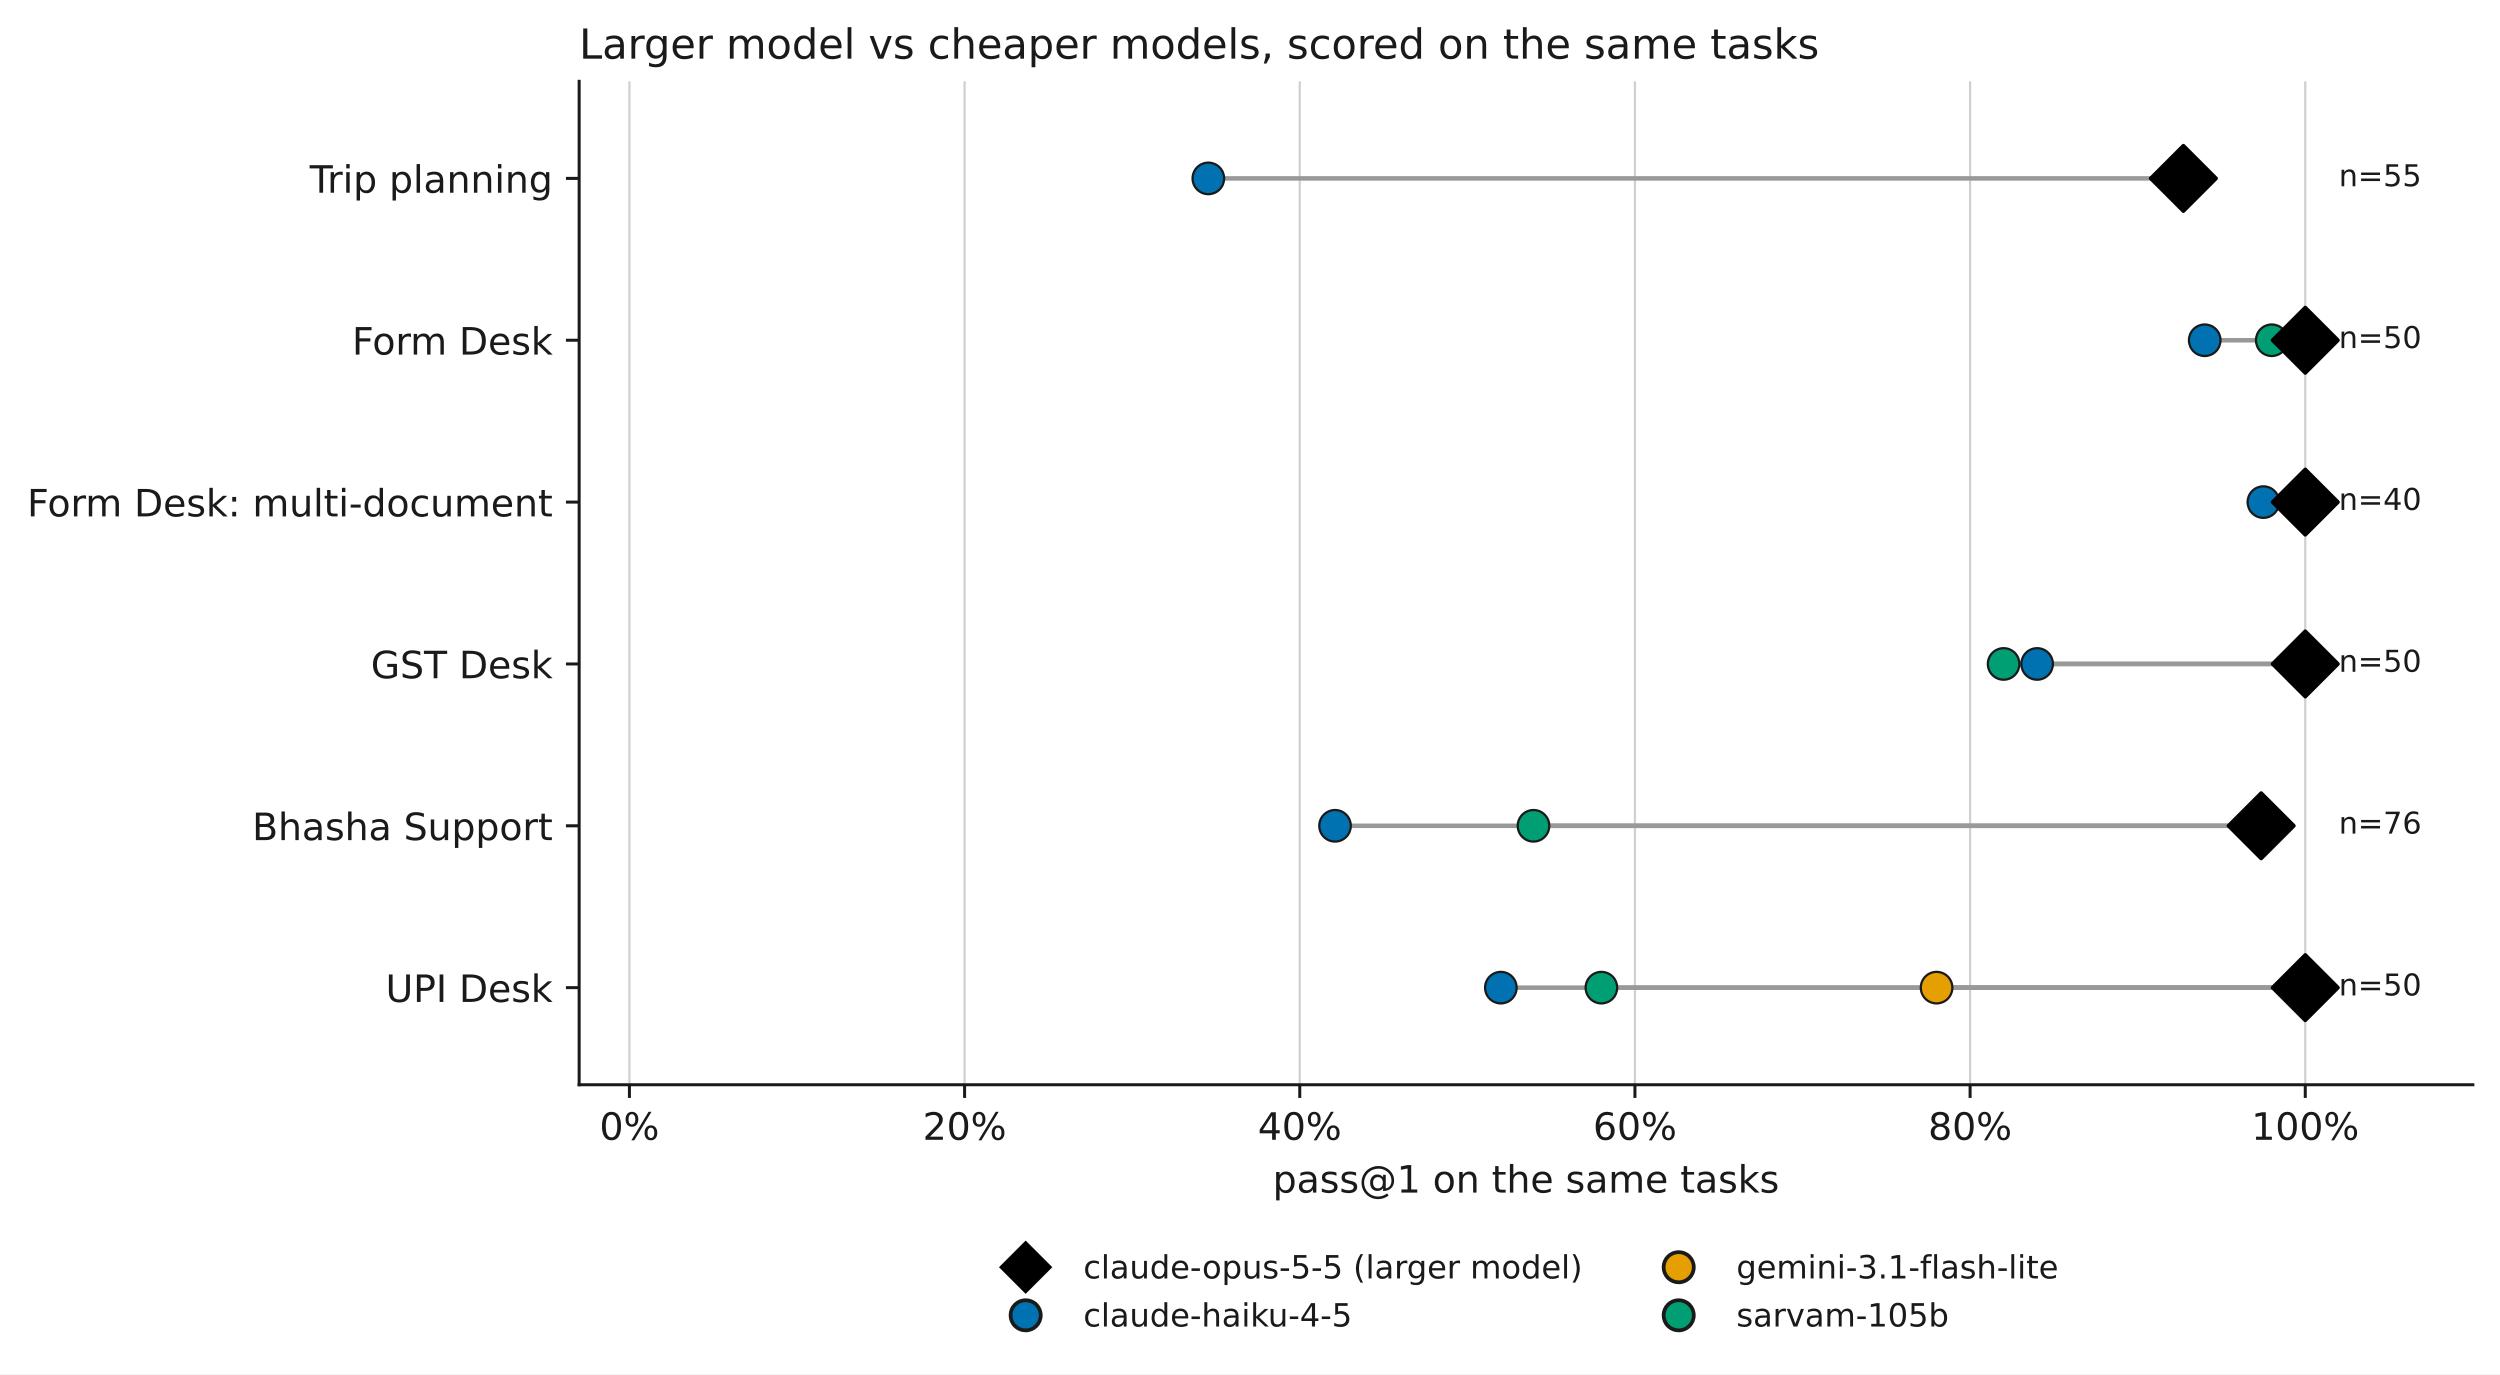
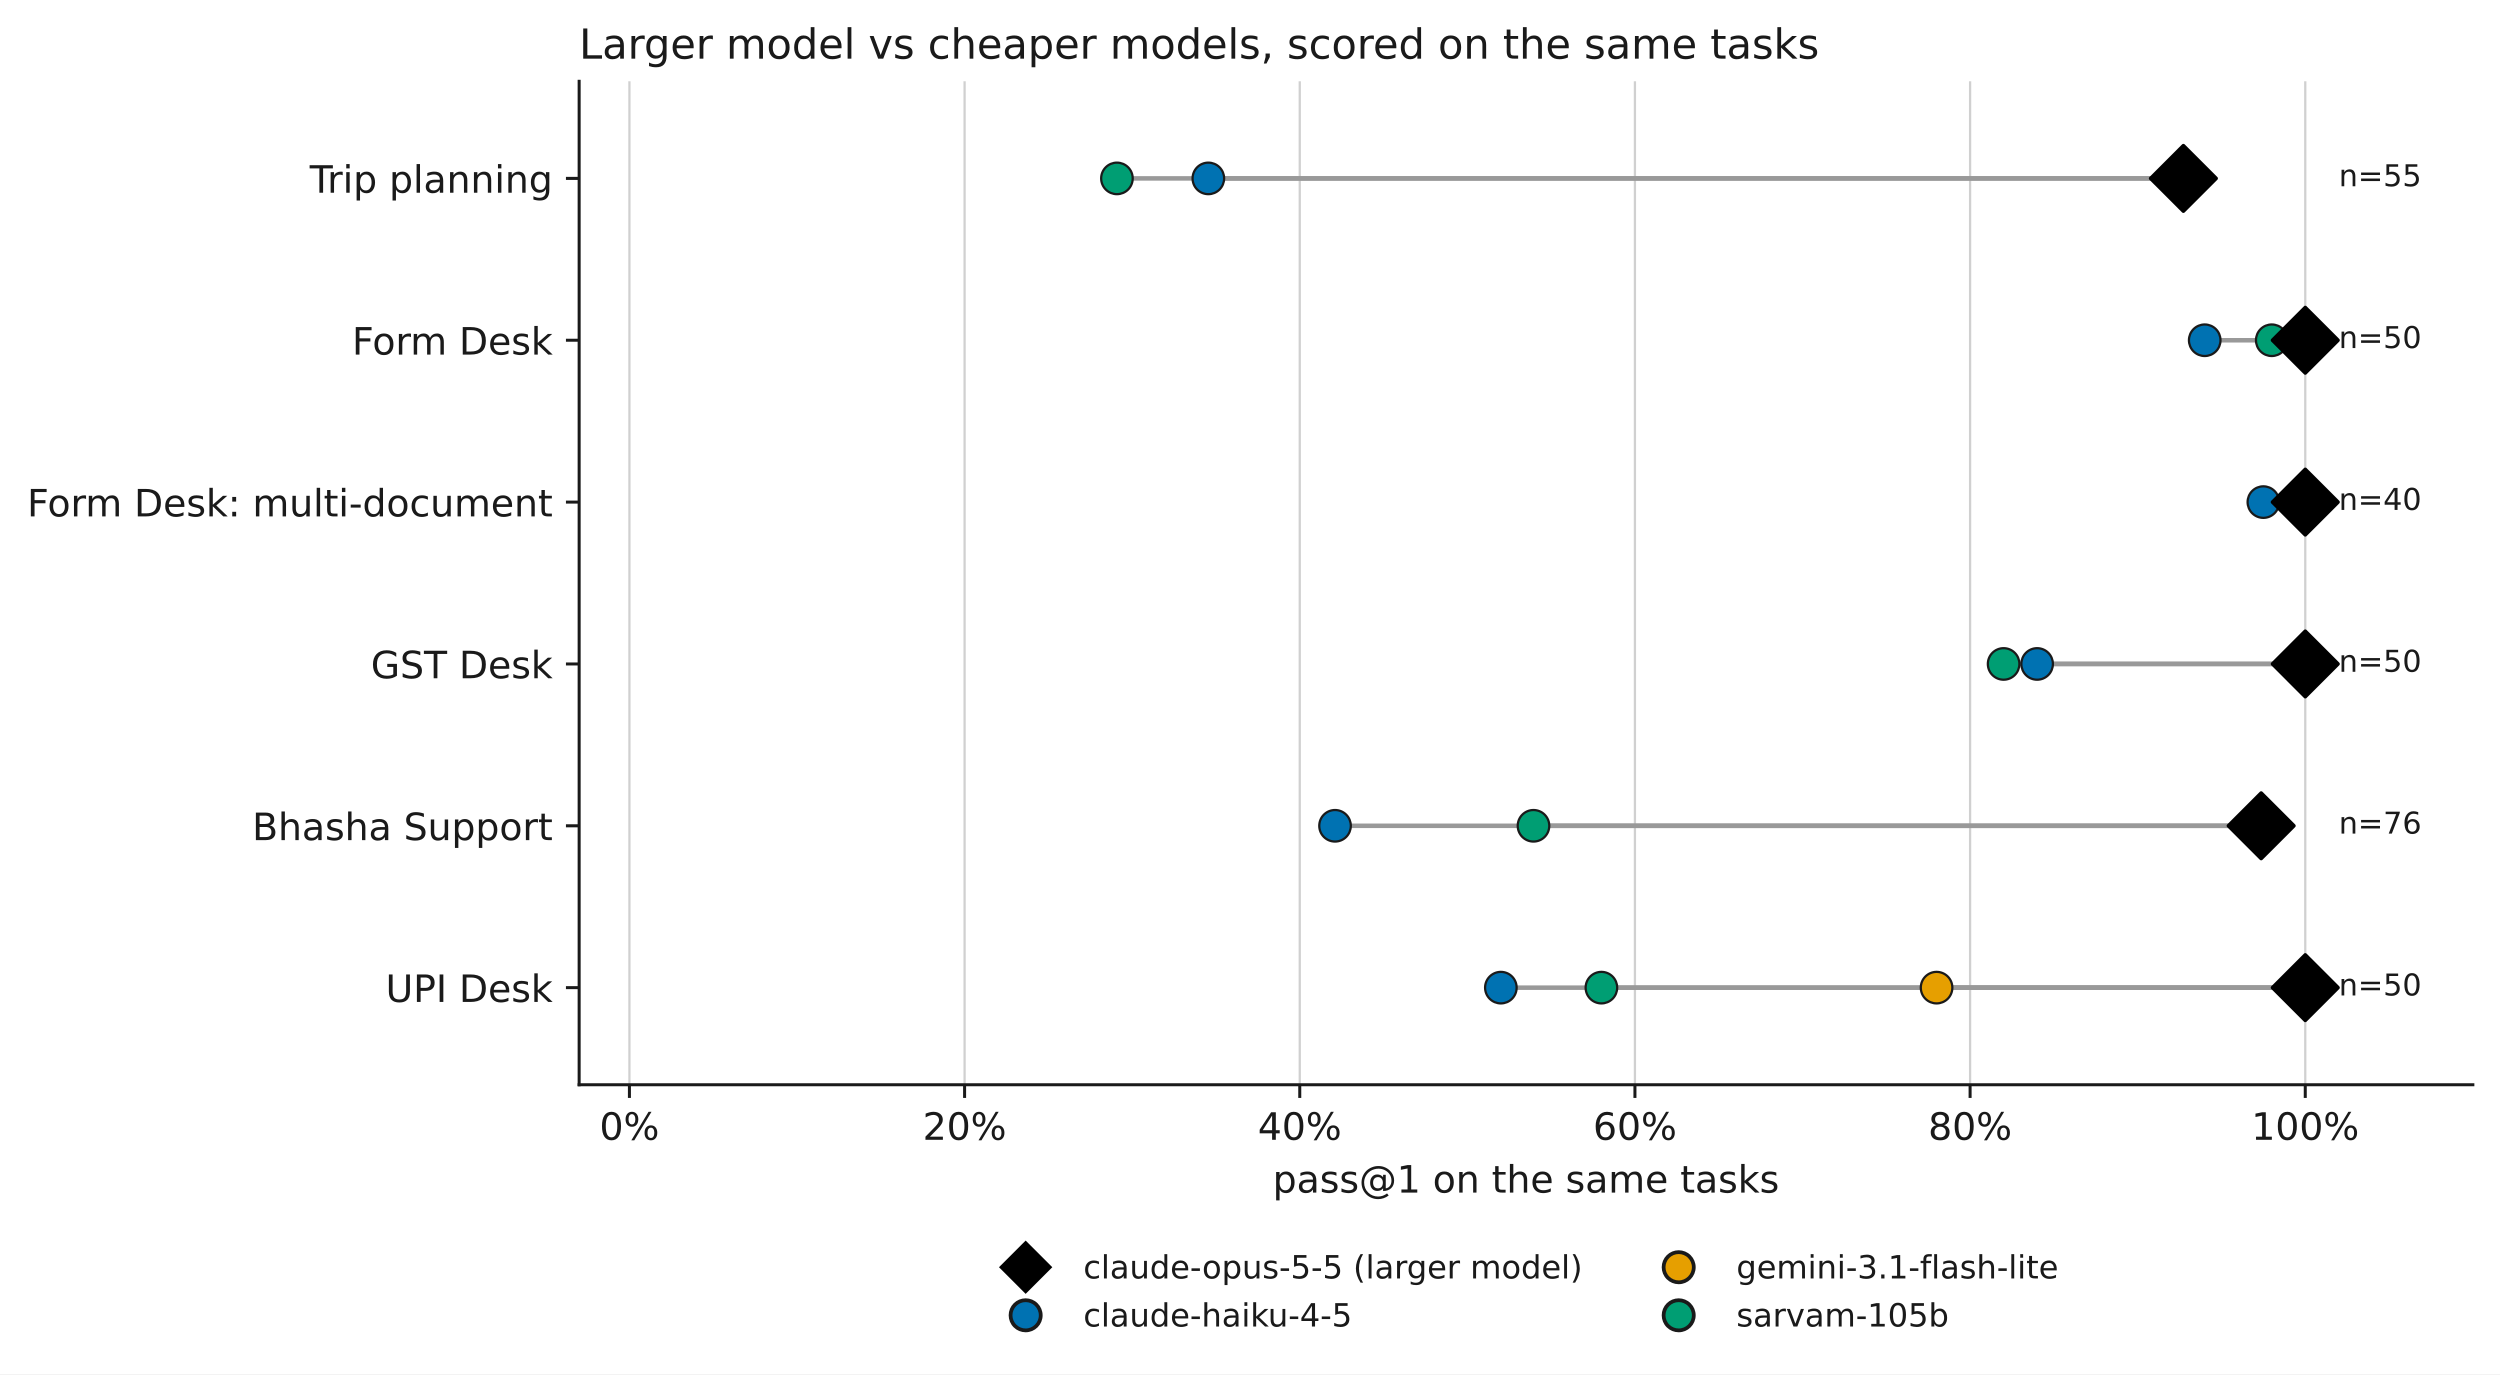
<svg xmlns="http://www.w3.org/2000/svg" xmlns:xlink="http://www.w3.org/1999/xlink" width="662.986pt" height="364.427pt" viewBox="0 0 662.986 364.427" version="1.1">
  <defs>
    <style type="text/css">*{stroke-linejoin: round; stroke-linecap: butt}</style>
  </defs>
  <g id="figure_1">
    <g id="patch_1">
      <path d="M 0 364.427  L 662.986 364.427  L 662.986 0  L 0 0  z " style="fill: #ffffff" />
    </g>
    <g id="axes_1">
      <g id="patch_2">
        <path d="M 153.586 287.67  L 655.786 287.67  L 655.786 21.558  L 153.586 21.558  z " style="fill: #ffffff" />
      </g>
      <g id="matplotlib.axis_1">
        <g id="xtick_1">
          <g id="line2d_1">
-             <path d="M 166.919 287.67  L 166.919 21.558  " clip-path="url(#p949e0800aa)" style="fill: none; stroke: #d0d0d0; stroke-width: 0.6; stroke-linecap: square" />
+             <path d="M 166.919 287.67  L 166.919 21.558  " clip-path="url(#p7f4a1ed614)" style="fill: none; stroke: #d0d0d0; stroke-width: 0.6; stroke-linecap: square" />
          </g>
          <g id="line2d_2">
            <defs>
-               <path id="mb450a4a5bc" d="M 0 0  L 0 3.5  " style="stroke: #1a1a1a; stroke-width: 0.8" />
+               <path id="mcdd368eacd" d="M 0 0  L 0 3.5  " style="stroke: #1a1a1a; stroke-width: 0.8" />
            </defs>
            <g>
-               <use xlink:href="#mb450a4a5bc" x="166.919" y="287.67" style="fill: #1a1a1a; stroke: #1a1a1a; stroke-width: 0.8" />
+               <use xlink:href="#mcdd368eacd" x="166.919" y="287.67" style="fill: #1a1a1a; stroke: #1a1a1a; stroke-width: 0.8" />
            </g>
          </g>
          <g id="text_1">
            <text style="font-size: 10px; font-family: 'DejaVu Sans'; text-anchor: middle; fill: #1a1a1a" x="166.919" y="302.268" transform="rotate(-0 166.9187 302.2679)">0%</text>
          </g>
        </g>
        <g id="xtick_2">
          <g id="line2d_3">
-             <path d="M 255.804 287.67  L 255.804 21.558  " clip-path="url(#p949e0800aa)" style="fill: none; stroke: #d0d0d0; stroke-width: 0.6; stroke-linecap: square" />
+             <path d="M 255.804 287.67  L 255.804 21.558  " clip-path="url(#p7f4a1ed614)" style="fill: none; stroke: #d0d0d0; stroke-width: 0.6; stroke-linecap: square" />
          </g>
          <g id="line2d_4">
            <g>
-               <use xlink:href="#mb450a4a5bc" x="255.804" y="287.67" style="fill: #1a1a1a; stroke: #1a1a1a; stroke-width: 0.8" />
+               <use xlink:href="#mcdd368eacd" x="255.804" y="287.67" style="fill: #1a1a1a; stroke: #1a1a1a; stroke-width: 0.8" />
            </g>
          </g>
          <g id="text_2">
            <text style="font-size: 10px; font-family: 'DejaVu Sans'; text-anchor: middle; fill: #1a1a1a" x="255.804" y="302.268" transform="rotate(-0 255.8036 302.2679)">20%</text>
          </g>
        </g>
        <g id="xtick_3">
          <g id="line2d_5">
-             <path d="M 344.689 287.67  L 344.689 21.558  " clip-path="url(#p949e0800aa)" style="fill: none; stroke: #d0d0d0; stroke-width: 0.6; stroke-linecap: square" />
+             <path d="M 344.689 287.67  L 344.689 21.558  " clip-path="url(#p7f4a1ed614)" style="fill: none; stroke: #d0d0d0; stroke-width: 0.6; stroke-linecap: square" />
          </g>
          <g id="line2d_6">
            <g>
-               <use xlink:href="#mb450a4a5bc" x="344.689" y="287.67" style="fill: #1a1a1a; stroke: #1a1a1a; stroke-width: 0.8" />
+               <use xlink:href="#mcdd368eacd" x="344.689" y="287.67" style="fill: #1a1a1a; stroke: #1a1a1a; stroke-width: 0.8" />
            </g>
          </g>
          <g id="text_3">
            <text style="font-size: 10px; font-family: 'DejaVu Sans'; text-anchor: middle; fill: #1a1a1a" x="344.689" y="302.268" transform="rotate(-0 344.6886 302.2679)">40%</text>
          </g>
        </g>
        <g id="xtick_4">
          <g id="line2d_7">
-             <path d="M 433.574 287.67  L 433.574 21.558  " clip-path="url(#p949e0800aa)" style="fill: none; stroke: #d0d0d0; stroke-width: 0.6; stroke-linecap: square" />
+             <path d="M 433.574 287.67  L 433.574 21.558  " clip-path="url(#p7f4a1ed614)" style="fill: none; stroke: #d0d0d0; stroke-width: 0.6; stroke-linecap: square" />
          </g>
          <g id="line2d_8">
            <g>
-               <use xlink:href="#mb450a4a5bc" x="433.574" y="287.67" style="fill: #1a1a1a; stroke: #1a1a1a; stroke-width: 0.8" />
+               <use xlink:href="#mcdd368eacd" x="433.574" y="287.67" style="fill: #1a1a1a; stroke: #1a1a1a; stroke-width: 0.8" />
            </g>
          </g>
          <g id="text_4">
            <text style="font-size: 10px; font-family: 'DejaVu Sans'; text-anchor: middle; fill: #1a1a1a" x="433.574" y="302.268" transform="rotate(-0 433.5735 302.2679)">60%</text>
          </g>
        </g>
        <g id="xtick_5">
          <g id="line2d_9">
-             <path d="M 522.459 287.67  L 522.459 21.558  " clip-path="url(#p949e0800aa)" style="fill: none; stroke: #d0d0d0; stroke-width: 0.6; stroke-linecap: square" />
+             <path d="M 522.459 287.67  L 522.459 21.558  " clip-path="url(#p7f4a1ed614)" style="fill: none; stroke: #d0d0d0; stroke-width: 0.6; stroke-linecap: square" />
          </g>
          <g id="line2d_10">
            <g>
-               <use xlink:href="#mb450a4a5bc" x="522.459" y="287.67" style="fill: #1a1a1a; stroke: #1a1a1a; stroke-width: 0.8" />
+               <use xlink:href="#mcdd368eacd" x="522.459" y="287.67" style="fill: #1a1a1a; stroke: #1a1a1a; stroke-width: 0.8" />
            </g>
          </g>
          <g id="text_5">
            <text style="font-size: 10px; font-family: 'DejaVu Sans'; text-anchor: middle; fill: #1a1a1a" x="522.459" y="302.268" transform="rotate(-0 522.4585 302.2679)">80%</text>
          </g>
        </g>
        <g id="xtick_6">
          <g id="line2d_11">
-             <path d="M 611.343 287.67  L 611.343 21.558  " clip-path="url(#p949e0800aa)" style="fill: none; stroke: #d0d0d0; stroke-width: 0.6; stroke-linecap: square" />
+             <path d="M 611.343 287.67  L 611.343 21.558  " clip-path="url(#p7f4a1ed614)" style="fill: none; stroke: #d0d0d0; stroke-width: 0.6; stroke-linecap: square" />
          </g>
          <g id="line2d_12">
            <g>
-               <use xlink:href="#mb450a4a5bc" x="611.343" y="287.67" style="fill: #1a1a1a; stroke: #1a1a1a; stroke-width: 0.8" />
+               <use xlink:href="#mcdd368eacd" x="611.343" y="287.67" style="fill: #1a1a1a; stroke: #1a1a1a; stroke-width: 0.8" />
            </g>
          </g>
          <g id="text_6">
            <text style="font-size: 10px; font-family: 'DejaVu Sans'; text-anchor: middle; fill: #1a1a1a" x="611.343" y="302.268" transform="rotate(-0 611.3435 302.2679)">100%</text>
          </g>
        </g>
        <g id="text_7">
          <text style="font-size: 10px; font-family: 'DejaVu Sans'; text-anchor: middle; fill: #1a1a1a" x="404.686" y="316.269" transform="rotate(-0 404.6859 316.2687)">pass@1 on the same tasks</text>
        </g>
      </g>
      <g id="matplotlib.axis_2">
        <g id="ytick_1">
          <g id="line2d_13">
            <defs>
-               <path id="maa5de4fe12" d="M 0 0  L -3.5 0  " style="stroke: #1a1a1a; stroke-width: 0.8" />
+               <path id="m07514ae8ad" d="M 0 0  L -3.5 0  " style="stroke: #1a1a1a; stroke-width: 0.8" />
            </defs>
            <g>
-               <use xlink:href="#maa5de4fe12" x="153.586" y="47.311" style="fill: #1a1a1a; stroke: #1a1a1a; stroke-width: 0.8" />
+               <use xlink:href="#m07514ae8ad" x="153.586" y="47.311" style="fill: #1a1a1a; stroke: #1a1a1a; stroke-width: 0.8" />
            </g>
          </g>
          <g id="text_8">
            <text style="font-size: 10px; font-family: 'DejaVu Sans'; text-anchor: end; fill: #1a1a1a" x="146.586" y="51.11" transform="rotate(-0 146.5859 51.11027)">Trip planning</text>
          </g>
        </g>
        <g id="ytick_2">
          <g id="line2d_14">
            <g>
-               <use xlink:href="#maa5de4fe12" x="153.586" y="90.232" style="fill: #1a1a1a; stroke: #1a1a1a; stroke-width: 0.8" />
+               <use xlink:href="#m07514ae8ad" x="153.586" y="90.232" style="fill: #1a1a1a; stroke: #1a1a1a; stroke-width: 0.8" />
            </g>
          </g>
          <g id="text_9">
            <text style="font-size: 10px; font-family: 'DejaVu Sans'; text-anchor: end; fill: #1a1a1a" x="146.586" y="94.032" transform="rotate(-0 146.5859 94.03157)">Form Desk</text>
          </g>
        </g>
        <g id="ytick_3">
          <g id="line2d_15">
            <g>
-               <use xlink:href="#maa5de4fe12" x="153.586" y="133.154" style="fill: #1a1a1a; stroke: #1a1a1a; stroke-width: 0.8" />
+               <use xlink:href="#m07514ae8ad" x="153.586" y="133.154" style="fill: #1a1a1a; stroke: #1a1a1a; stroke-width: 0.8" />
            </g>
          </g>
          <g id="text_10">
            <text style="font-size: 10px; font-family: 'DejaVu Sans'; text-anchor: end; fill: #1a1a1a" x="146.586" y="136.953" transform="rotate(-0 146.5859 136.9529)">Form Desk: multi-document</text>
          </g>
        </g>
        <g id="ytick_4">
          <g id="line2d_16">
            <g>
-               <use xlink:href="#maa5de4fe12" x="153.586" y="176.075" style="fill: #1a1a1a; stroke: #1a1a1a; stroke-width: 0.8" />
+               <use xlink:href="#m07514ae8ad" x="153.586" y="176.075" style="fill: #1a1a1a; stroke: #1a1a1a; stroke-width: 0.8" />
            </g>
          </g>
          <g id="text_11">
            <text style="font-size: 10px; font-family: 'DejaVu Sans'; text-anchor: end; fill: #1a1a1a" x="146.586" y="179.874" transform="rotate(-0 146.5859 179.8741)">GST Desk</text>
          </g>
        </g>
        <g id="ytick_5">
          <g id="line2d_17">
            <g>
-               <use xlink:href="#maa5de4fe12" x="153.586" y="218.996" style="fill: #1a1a1a; stroke: #1a1a1a; stroke-width: 0.8" />
+               <use xlink:href="#m07514ae8ad" x="153.586" y="218.996" style="fill: #1a1a1a; stroke: #1a1a1a; stroke-width: 0.8" />
            </g>
          </g>
          <g id="text_12">
            <text style="font-size: 10px; font-family: 'DejaVu Sans'; text-anchor: end; fill: #1a1a1a" x="146.586" y="222.795" transform="rotate(-0 146.5859 222.7954)">Bhasha Support</text>
          </g>
        </g>
        <g id="ytick_6">
          <g id="line2d_18">
            <g>
-               <use xlink:href="#maa5de4fe12" x="153.586" y="261.918" style="fill: #1a1a1a; stroke: #1a1a1a; stroke-width: 0.8" />
+               <use xlink:href="#m07514ae8ad" x="153.586" y="261.918" style="fill: #1a1a1a; stroke: #1a1a1a; stroke-width: 0.8" />
            </g>
          </g>
          <g id="text_13">
            <text style="font-size: 10px; font-family: 'DejaVu Sans'; text-anchor: end; fill: #1a1a1a" x="146.586" y="265.717" transform="rotate(-0 146.5859 265.7167)">UPI Desk</text>
          </g>
        </g>
      </g>
      <g id="line2d_19">
-         <path d="M 320.447 47.311  L 579.022 47.311  " clip-path="url(#p949e0800aa)" style="fill: none; stroke: #999999; stroke-width: 1.2; stroke-linecap: square" />
+         <path d="M 320.447 47.311  L 579.022 47.311  " clip-path="url(#p7f4a1ed614)" style="fill: none; stroke: #999999; stroke-width: 1.2; stroke-linecap: square" />
      </g>
      <g id="line2d_20">
-         <path d="M 584.678 90.232  L 611.343 90.232  " clip-path="url(#p949e0800aa)" style="fill: none; stroke: #999999; stroke-width: 1.2; stroke-linecap: square" />
+         <path d="M 296.206 47.311  L 579.022 47.311  " clip-path="url(#p7f4a1ed614)" style="fill: none; stroke: #999999; stroke-width: 1.2; stroke-linecap: square" />
      </g>
      <g id="line2d_21">
-         <path d="M 602.455 90.232  L 611.343 90.232  " clip-path="url(#p949e0800aa)" style="fill: none; stroke: #999999; stroke-width: 1.2; stroke-linecap: square" />
+         <path d="M 584.678 90.232  L 611.343 90.232  " clip-path="url(#p7f4a1ed614)" style="fill: none; stroke: #999999; stroke-width: 1.2; stroke-linecap: square" />
      </g>
      <g id="line2d_22">
-         <path d="M 600.233 133.154  L 611.343 133.154  " clip-path="url(#p949e0800aa)" style="fill: none; stroke: #999999; stroke-width: 1.2; stroke-linecap: square" />
+         <path d="M 602.455 90.232  L 611.343 90.232  " clip-path="url(#p7f4a1ed614)" style="fill: none; stroke: #999999; stroke-width: 1.2; stroke-linecap: square" />
      </g>
      <g id="line2d_23">
-         <path d="M 611.343 133.154  L 611.343 133.154  " clip-path="url(#p949e0800aa)" style="fill: none; stroke: #999999; stroke-width: 1.2; stroke-linecap: square" />
+         <path d="M 600.233 133.154  L 611.343 133.154  " clip-path="url(#p7f4a1ed614)" style="fill: none; stroke: #999999; stroke-width: 1.2; stroke-linecap: square" />
      </g>
      <g id="line2d_24">
-         <path d="M 540.235 176.075  L 611.343 176.075  " clip-path="url(#p949e0800aa)" style="fill: none; stroke: #999999; stroke-width: 1.2; stroke-linecap: square" />
+         <path d="M 611.343 133.154  L 611.343 133.154  " clip-path="url(#p7f4a1ed614)" style="fill: none; stroke: #999999; stroke-width: 1.2; stroke-linecap: square" />
      </g>
      <g id="line2d_25">
-         <path d="M 531.347 176.075  L 611.343 176.075  " clip-path="url(#p949e0800aa)" style="fill: none; stroke: #999999; stroke-width: 1.2; stroke-linecap: square" />
+         <path d="M 540.235 176.075  L 611.343 176.075  " clip-path="url(#p7f4a1ed614)" style="fill: none; stroke: #999999; stroke-width: 1.2; stroke-linecap: square" />
      </g>
      <g id="line2d_26">
-         <path d="M 354.045 218.996  L 599.648 218.996  " clip-path="url(#p949e0800aa)" style="fill: none; stroke: #999999; stroke-width: 1.2; stroke-linecap: square" />
+         <path d="M 531.347 176.075  L 611.343 176.075  " clip-path="url(#p7f4a1ed614)" style="fill: none; stroke: #999999; stroke-width: 1.2; stroke-linecap: square" />
      </g>
      <g id="line2d_27">
-         <path d="M 406.674 218.996  L 599.648 218.996  " clip-path="url(#p949e0800aa)" style="fill: none; stroke: #999999; stroke-width: 1.2; stroke-linecap: square" />
+         <path d="M 354.045 218.996  L 599.648 218.996  " clip-path="url(#p7f4a1ed614)" style="fill: none; stroke: #999999; stroke-width: 1.2; stroke-linecap: square" />
      </g>
      <g id="line2d_28">
-         <path d="M 398.02 261.918  L 611.343 261.918  " clip-path="url(#p949e0800aa)" style="fill: none; stroke: #999999; stroke-width: 1.2; stroke-linecap: square" />
+         <path d="M 406.674 218.996  L 599.648 218.996  " clip-path="url(#p7f4a1ed614)" style="fill: none; stroke: #999999; stroke-width: 1.2; stroke-linecap: square" />
      </g>
      <g id="line2d_29">
-         <path d="M 513.57 261.918  L 611.343 261.918  " clip-path="url(#p949e0800aa)" style="fill: none; stroke: #999999; stroke-width: 1.2; stroke-linecap: square" />
+         <path d="M 398.02 261.918  L 611.343 261.918  " clip-path="url(#p7f4a1ed614)" style="fill: none; stroke: #999999; stroke-width: 1.2; stroke-linecap: square" />
      </g>
      <g id="line2d_30">
-         <path d="M 424.685 261.918  L 611.343 261.918  " clip-path="url(#p949e0800aa)" style="fill: none; stroke: #999999; stroke-width: 1.2; stroke-linecap: square" />
+         <path d="M 513.57 261.918  L 611.343 261.918  " clip-path="url(#p7f4a1ed614)" style="fill: none; stroke: #999999; stroke-width: 1.2; stroke-linecap: square" />
+       </g>
+       <g id="line2d_31">
+         <path d="M 424.685 261.918  L 611.343 261.918  " clip-path="url(#p7f4a1ed614)" style="fill: none; stroke: #999999; stroke-width: 1.2; stroke-linecap: square" />
      </g>
      <g id="patch_3">
        <path d="M 153.586 287.67  L 153.586 21.558  " style="fill: none; stroke: #1a1a1a; stroke-width: 0.8; stroke-linejoin: miter; stroke-linecap: square" />
      </g>
      <g id="patch_4">
        <path d="M 153.586 287.67  L 655.786 287.67  " style="fill: none; stroke: #1a1a1a; stroke-width: 0.8; stroke-linejoin: miter; stroke-linecap: square" />
      </g>
      <g id="PathCollection_1">
        <defs>
-           <path id="m0a2bffba04" d="M 0 4.183  C 1.109 4.183 2.174 3.743 2.958 2.958  C 3.743 2.174 4.183 1.109 4.183 0  C 4.183 -1.109 3.743 -2.174 2.958 -2.958  C 2.174 -3.743 1.109 -4.183 0 -4.183  C -1.109 -4.183 -2.174 -3.743 -2.958 -2.958  C -3.743 -2.174 -4.183 -1.109 -4.183 0  C -4.183 1.109 -3.743 2.174 -2.958 2.958  C -2.174 3.743 -1.109 4.183 0 4.183  z " style="stroke: #1a1a1a; stroke-width: 0.6" />
+           <path id="m9ff01e963d" d="M 0 4.183  C 1.109 4.183 2.174 3.743 2.958 2.958  C 3.743 2.174 4.183 1.109 4.183 0  C 4.183 -1.109 3.743 -2.174 2.958 -2.958  C 2.174 -3.743 1.109 -4.183 0 -4.183  C -1.109 -4.183 -2.174 -3.743 -2.958 -2.958  C -3.743 -2.174 -4.183 -1.109 -4.183 0  C -4.183 1.109 -3.743 2.174 -2.958 2.958  C -2.174 3.743 -1.109 4.183 0 4.183  z " style="stroke: #1a1a1a; stroke-width: 0.6" />
        </defs>
-         <g clip-path="url(#p949e0800aa)">
-           <use xlink:href="#m0a2bffba04" x="320.447" y="47.311" style="fill: #0072b2; stroke: #1a1a1a; stroke-width: 0.6" />
+         <g clip-path="url(#p7f4a1ed614)">
+           <use xlink:href="#m9ff01e963d" x="320.447" y="47.311" style="fill: #0072b2; stroke: #1a1a1a; stroke-width: 0.6" />
+         </g>
+       </g>
+       <g id="PathCollection_2">
+         <defs>
+           <path id="m2003074ff6" d="M 0 4.183  C 1.109 4.183 2.174 3.743 2.958 2.958  C 3.743 2.174 4.183 1.109 4.183 0  C 4.183 -1.109 3.743 -2.174 2.958 -2.958  C 2.174 -3.743 1.109 -4.183 0 -4.183  C -1.109 -4.183 -2.174 -3.743 -2.958 -2.958  C -3.743 -2.174 -4.183 -1.109 -4.183 0  C -4.183 1.109 -3.743 2.174 -2.958 2.958  C -2.174 3.743 -1.109 4.183 0 4.183  z " style="stroke: #1a1a1a; stroke-width: 0.6" />
+         </defs>
+         <g clip-path="url(#p7f4a1ed614)">
+           <use xlink:href="#m2003074ff6" x="296.206" y="47.311" style="fill: #009e73; stroke: #1a1a1a; stroke-width: 0.6" />
        </g>
      </g>
      <g id="text_14">
        <text style="font-size: 8px; font-family: 'DejaVu Sans'; text-anchor: start; fill: #1a1a1a" x="620.232" y="49.389" transform="rotate(-0 620.232 49.38918)">n=55</text>
      </g>
-       <g id="PathCollection_2">
-         <g clip-path="url(#p949e0800aa)">
-           <use xlink:href="#m0a2bffba04" x="584.678" y="90.232" style="fill: #0072b2; stroke: #1a1a1a; stroke-width: 0.6" />
-         </g>
-       </g>
      <g id="PathCollection_3">
-         <defs>
-           <path id="m43666406c4" d="M 0 4.183  C 1.109 4.183 2.174 3.743 2.958 2.958  C 3.743 2.174 4.183 1.109 4.183 0  C 4.183 -1.109 3.743 -2.174 2.958 -2.958  C 2.174 -3.743 1.109 -4.183 0 -4.183  C -1.109 -4.183 -2.174 -3.743 -2.958 -2.958  C -3.743 -2.174 -4.183 -1.109 -4.183 0  C -4.183 1.109 -3.743 2.174 -2.958 2.958  C -2.174 3.743 -1.109 4.183 0 4.183  z " style="stroke: #1a1a1a; stroke-width: 0.6" />
-         </defs>
-         <g clip-path="url(#p949e0800aa)">
-           <use xlink:href="#m43666406c4" x="602.455" y="90.232" style="fill: #009e73; stroke: #1a1a1a; stroke-width: 0.6" />
+         <g clip-path="url(#p7f4a1ed614)">
+           <use xlink:href="#m9ff01e963d" x="584.678" y="90.232" style="fill: #0072b2; stroke: #1a1a1a; stroke-width: 0.6" />
+         </g>
+       </g>
+       <g id="PathCollection_4">
+         <g clip-path="url(#p7f4a1ed614)">
+           <use xlink:href="#m2003074ff6" x="602.455" y="90.232" style="fill: #009e73; stroke: #1a1a1a; stroke-width: 0.6" />
        </g>
      </g>
      <g id="text_15">
        <text style="font-size: 8px; font-family: 'DejaVu Sans'; text-anchor: start; fill: #1a1a1a" x="620.232" y="92.31" transform="rotate(-0 620.232 92.31047)">n=50</text>
      </g>
-       <g id="PathCollection_4">
-         <g clip-path="url(#p949e0800aa)">
-           <use xlink:href="#m0a2bffba04" x="600.233" y="133.154" style="fill: #0072b2; stroke: #1a1a1a; stroke-width: 0.6" />
-         </g>
-       </g>
      <g id="PathCollection_5">
-         <g clip-path="url(#p949e0800aa)">
-           <use xlink:href="#m43666406c4" x="611.343" y="133.154" style="fill: #009e73; stroke: #1a1a1a; stroke-width: 0.6" />
+         <g clip-path="url(#p7f4a1ed614)">
+           <use xlink:href="#m9ff01e963d" x="600.233" y="133.154" style="fill: #0072b2; stroke: #1a1a1a; stroke-width: 0.6" />
+         </g>
+       </g>
+       <g id="PathCollection_6">
+         <g clip-path="url(#p7f4a1ed614)">
+           <use xlink:href="#m2003074ff6" x="611.343" y="133.154" style="fill: #009e73; stroke: #1a1a1a; stroke-width: 0.6" />
        </g>
      </g>
      <g id="text_16">
        <text style="font-size: 8px; font-family: 'DejaVu Sans'; text-anchor: start; fill: #1a1a1a" x="620.232" y="135.232" transform="rotate(-0 620.232 135.2318)">n=40</text>
      </g>
-       <g id="PathCollection_6">
-         <g clip-path="url(#p949e0800aa)">
-           <use xlink:href="#m0a2bffba04" x="540.235" y="176.075" style="fill: #0072b2; stroke: #1a1a1a; stroke-width: 0.6" />
-         </g>
-       </g>
      <g id="PathCollection_7">
-         <g clip-path="url(#p949e0800aa)">
-           <use xlink:href="#m43666406c4" x="531.347" y="176.075" style="fill: #009e73; stroke: #1a1a1a; stroke-width: 0.6" />
+         <g clip-path="url(#p7f4a1ed614)">
+           <use xlink:href="#m9ff01e963d" x="540.235" y="176.075" style="fill: #0072b2; stroke: #1a1a1a; stroke-width: 0.6" />
+         </g>
+       </g>
+       <g id="PathCollection_8">
+         <g clip-path="url(#p7f4a1ed614)">
+           <use xlink:href="#m2003074ff6" x="531.347" y="176.075" style="fill: #009e73; stroke: #1a1a1a; stroke-width: 0.6" />
        </g>
      </g>
      <g id="text_17">
        <text style="font-size: 8px; font-family: 'DejaVu Sans'; text-anchor: start; fill: #1a1a1a" x="620.232" y="178.153" transform="rotate(-0 620.232 178.1531)">n=50</text>
      </g>
-       <g id="PathCollection_8">
-         <g clip-path="url(#p949e0800aa)">
-           <use xlink:href="#m0a2bffba04" x="354.045" y="218.996" style="fill: #0072b2; stroke: #1a1a1a; stroke-width: 0.6" />
-         </g>
-       </g>
      <g id="PathCollection_9">
-         <g clip-path="url(#p949e0800aa)">
-           <use xlink:href="#m43666406c4" x="406.674" y="218.996" style="fill: #009e73; stroke: #1a1a1a; stroke-width: 0.6" />
+         <g clip-path="url(#p7f4a1ed614)">
+           <use xlink:href="#m9ff01e963d" x="354.045" y="218.996" style="fill: #0072b2; stroke: #1a1a1a; stroke-width: 0.6" />
+         </g>
+       </g>
+       <g id="PathCollection_10">
+         <g clip-path="url(#p7f4a1ed614)">
+           <use xlink:href="#m2003074ff6" x="406.674" y="218.996" style="fill: #009e73; stroke: #1a1a1a; stroke-width: 0.6" />
        </g>
      </g>
      <g id="text_18">
        <text style="font-size: 8px; font-family: 'DejaVu Sans'; text-anchor: start; fill: #1a1a1a" x="620.232" y="221.074" transform="rotate(-0 620.232 221.0743)">n=76</text>
      </g>
-       <g id="PathCollection_10">
-         <g clip-path="url(#p949e0800aa)">
-           <use xlink:href="#m0a2bffba04" x="398.02" y="261.918" style="fill: #0072b2; stroke: #1a1a1a; stroke-width: 0.6" />
-         </g>
-       </g>
      <g id="PathCollection_11">
+         <g clip-path="url(#p7f4a1ed614)">
+           <use xlink:href="#m9ff01e963d" x="398.02" y="261.918" style="fill: #0072b2; stroke: #1a1a1a; stroke-width: 0.6" />
+         </g>
+       </g>
+       <g id="PathCollection_12">
        <defs>
-           <path id="m5616530805" d="M 0 4.183  C 1.109 4.183 2.174 3.743 2.958 2.958  C 3.743 2.174 4.183 1.109 4.183 0  C 4.183 -1.109 3.743 -2.174 2.958 -2.958  C 2.174 -3.743 1.109 -4.183 0 -4.183  C -1.109 -4.183 -2.174 -3.743 -2.958 -2.958  C -3.743 -2.174 -4.183 -1.109 -4.183 0  C -4.183 1.109 -3.743 2.174 -2.958 2.958  C -2.174 3.743 -1.109 4.183 0 4.183  z " style="stroke: #1a1a1a; stroke-width: 0.6" />
+           <path id="m5b1760fcbc" d="M 0 4.183  C 1.109 4.183 2.174 3.743 2.958 2.958  C 3.743 2.174 4.183 1.109 4.183 0  C 4.183 -1.109 3.743 -2.174 2.958 -2.958  C 2.174 -3.743 1.109 -4.183 0 -4.183  C -1.109 -4.183 -2.174 -3.743 -2.958 -2.958  C -3.743 -2.174 -4.183 -1.109 -4.183 0  C -4.183 1.109 -3.743 2.174 -2.958 2.958  C -2.174 3.743 -1.109 4.183 0 4.183  z " style="stroke: #1a1a1a; stroke-width: 0.6" />
        </defs>
-         <g clip-path="url(#p949e0800aa)">
-           <use xlink:href="#m5616530805" x="513.57" y="261.918" style="fill: #e69f00; stroke: #1a1a1a; stroke-width: 0.6" />
-         </g>
-       </g>
-       <g id="PathCollection_12">
-         <g clip-path="url(#p949e0800aa)">
-           <use xlink:href="#m43666406c4" x="424.685" y="261.918" style="fill: #009e73; stroke: #1a1a1a; stroke-width: 0.6" />
+         <g clip-path="url(#p7f4a1ed614)">
+           <use xlink:href="#m5b1760fcbc" x="513.57" y="261.918" style="fill: #e69f00; stroke: #1a1a1a; stroke-width: 0.6" />
+         </g>
+       </g>
+       <g id="PathCollection_13">
+         <g clip-path="url(#p7f4a1ed614)">
+           <use xlink:href="#m2003074ff6" x="424.685" y="261.918" style="fill: #009e73; stroke: #1a1a1a; stroke-width: 0.6" />
        </g>
      </g>
      <g id="text_19">
        <text style="font-size: 8px; font-family: 'DejaVu Sans'; text-anchor: start; fill: #1a1a1a" x="620.232" y="263.996" transform="rotate(-0 620.232 263.9956)">n=50</text>
      </g>
      <g id="text_20">
        <text style="font-size: 11px; font-family: 'DejaVu Sans'; text-anchor: start; fill: #1a1a1a" x="153.586" y="15.558" transform="rotate(-0 153.5859 15.55828)">Larger model vs cheaper models, scored on the same tasks</text>
      </g>
-       <g id="PathCollection_13">
+       <g id="PathCollection_14">
        <defs>
-           <path id="m2d3e61553f" d="M -0 8.66  L 8.66 0  L 0 -8.66  L -8.66 -0  z " style="stroke: #000000" />
+           <path id="md417cf7556" d="M -0 8.66  L 8.66 0  L 0 -8.66  L -8.66 -0  z " style="stroke: #000000" />
        </defs>
-         <g clip-path="url(#p949e0800aa)">
-           <use xlink:href="#m2d3e61553f" x="579.022" y="47.311" style="stroke: #000000" />
-         </g>
-       </g>
-       <g id="PathCollection_14">
-         <g clip-path="url(#p949e0800aa)">
-           <use xlink:href="#m2d3e61553f" x="611.343" y="90.232" style="stroke: #000000" />
+         <g clip-path="url(#p7f4a1ed614)">
+           <use xlink:href="#md417cf7556" x="579.022" y="47.311" style="stroke: #000000" />
        </g>
      </g>
      <g id="PathCollection_15">
-         <g clip-path="url(#p949e0800aa)">
-           <use xlink:href="#m2d3e61553f" x="611.343" y="133.154" style="stroke: #000000" />
+         <g clip-path="url(#p7f4a1ed614)">
+           <use xlink:href="#md417cf7556" x="611.343" y="90.232" style="stroke: #000000" />
        </g>
      </g>
      <g id="PathCollection_16">
-         <g clip-path="url(#p949e0800aa)">
-           <use xlink:href="#m2d3e61553f" x="611.343" y="176.075" style="stroke: #000000" />
+         <g clip-path="url(#p7f4a1ed614)">
+           <use xlink:href="#md417cf7556" x="611.343" y="133.154" style="stroke: #000000" />
        </g>
      </g>
      <g id="PathCollection_17">
-         <g clip-path="url(#p949e0800aa)">
-           <use xlink:href="#m2d3e61553f" x="599.648" y="218.996" style="stroke: #000000" />
+         <g clip-path="url(#p7f4a1ed614)">
+           <use xlink:href="#md417cf7556" x="611.343" y="176.075" style="stroke: #000000" />
        </g>
      </g>
      <g id="PathCollection_18">
-         <g clip-path="url(#p949e0800aa)">
-           <use xlink:href="#m2d3e61553f" x="611.343" y="261.918" style="stroke: #000000" />
+         <g clip-path="url(#p7f4a1ed614)">
+           <use xlink:href="#md417cf7556" x="599.648" y="218.996" style="stroke: #000000" />
+         </g>
+       </g>
+       <g id="PathCollection_19">
+         <g clip-path="url(#p7f4a1ed614)">
+           <use xlink:href="#md417cf7556" x="611.343" y="261.918" style="stroke: #000000" />
        </g>
      </g>
      <g id="legend_1">
-         <g id="line2d_31">
+         <g id="line2d_32">
          <defs>
-             <path id="m0fbadde0c2" d="M -0 6.364  L 6.364 0  L 0 -6.364  L -6.364 -0  z " style="stroke: #000000; stroke-linejoin: miter" />
+             <path id="m91bded342b" d="M -0 6.364  L 6.364 0  L 0 -6.364  L -6.364 -0  z " style="stroke: #000000; stroke-linejoin: miter" />
          </defs>
          <g>
-             <use xlink:href="#m0fbadde0c2" x="271.996" y="336.06" style="stroke: #000000; stroke-linejoin: miter" />
+             <use xlink:href="#m91bded342b" x="271.996" y="336.06" style="stroke: #000000; stroke-linejoin: miter" />
          </g>
        </g>
        <g id="text_21">
          <text style="font-size: 8.5px; font-family: 'DejaVu Sans'; text-anchor: start; fill: #1a1a1a" x="287.296" y="339.035" transform="rotate(-0 287.2963 339.0346)">claude-opus-5-5 (larger model)</text>
        </g>
-         <g id="line2d_32">
+         <g id="line2d_33">
          <defs>
-             <path id="mcf34783cb1" d="M 0 4  C 1.061 4 2.078 3.579 2.828 2.828  C 3.579 2.078 4 1.061 4 0  C 4 -1.061 3.579 -2.078 2.828 -2.828  C 2.078 -3.579 1.061 -4 0 -4  C -1.061 -4 -2.078 -3.579 -2.828 -2.828  C -3.579 -2.078 -4 -1.061 -4 0  C -4 1.061 -3.579 2.078 -2.828 2.828  C -2.078 3.579 -1.061 4 0 4  z " style="stroke: #1a1a1a" />
+             <path id="m2468d279cc" d="M 0 4  C 1.061 4 2.078 3.579 2.828 2.828  C 3.579 2.078 4 1.061 4 0  C 4 -1.061 3.579 -2.078 2.828 -2.828  C 2.078 -3.579 1.061 -4 0 -4  C -1.061 -4 -2.078 -3.579 -2.828 -2.828  C -3.579 -2.078 -4 -1.061 -4 0  C -4 1.061 -3.579 2.078 -2.828 2.828  C -2.078 3.579 -1.061 4 0 4  z " style="stroke: #1a1a1a" />
          </defs>
          <g>
-             <use xlink:href="#mcf34783cb1" x="271.996" y="348.81" style="fill: #0072b2; stroke: #1a1a1a" />
+             <use xlink:href="#m2468d279cc" x="271.996" y="348.81" style="fill: #0072b2; stroke: #1a1a1a" />
          </g>
        </g>
        <g id="text_22">
          <text style="font-size: 8.5px; font-family: 'DejaVu Sans'; text-anchor: start; fill: #1a1a1a" x="287.296" y="351.785" transform="rotate(-0 287.2963 351.7853)">claude-haiku-4-5</text>
        </g>
-         <g id="line2d_33">
+         <g id="line2d_34">
          <defs>
-             <path id="m78199561c2" d="M 0 4  C 1.061 4 2.078 3.579 2.828 2.828  C 3.579 2.078 4 1.061 4 0  C 4 -1.061 3.579 -2.078 2.828 -2.828  C 2.078 -3.579 1.061 -4 0 -4  C -1.061 -4 -2.078 -3.579 -2.828 -2.828  C -3.579 -2.078 -4 -1.061 -4 0  C -4 1.061 -3.579 2.078 -2.828 2.828  C -2.078 3.579 -1.061 4 0 4  z " style="stroke: #1a1a1a" />
+             <path id="m7fa143efd0" d="M 0 4  C 1.061 4 2.078 3.579 2.828 2.828  C 3.579 2.078 4 1.061 4 0  C 4 -1.061 3.579 -2.078 2.828 -2.828  C 2.078 -3.579 1.061 -4 0 -4  C -1.061 -4 -2.078 -3.579 -2.828 -2.828  C -3.579 -2.078 -4 -1.061 -4 0  C -4 1.061 -3.579 2.078 -2.828 2.828  C -2.078 3.579 -1.061 4 0 4  z " style="stroke: #1a1a1a" />
          </defs>
          <g>
-             <use xlink:href="#m78199561c2" x="445.18" y="336.06" style="fill: #e69f00; stroke: #1a1a1a" />
+             <use xlink:href="#m7fa143efd0" x="445.18" y="336.06" style="fill: #e69f00; stroke: #1a1a1a" />
          </g>
        </g>
        <g id="text_23">
          <text style="font-size: 8.5px; font-family: 'DejaVu Sans'; text-anchor: start; fill: #1a1a1a" x="460.48" y="339.035" transform="rotate(-0 460.4798 339.0346)">gemini-3.1-flash-lite</text>
        </g>
-         <g id="line2d_34">
+         <g id="line2d_35">
          <defs>
-             <path id="m44b1c6d522" d="M 0 4  C 1.061 4 2.078 3.579 2.828 2.828  C 3.579 2.078 4 1.061 4 0  C 4 -1.061 3.579 -2.078 2.828 -2.828  C 2.078 -3.579 1.061 -4 0 -4  C -1.061 -4 -2.078 -3.579 -2.828 -2.828  C -3.579 -2.078 -4 -1.061 -4 0  C -4 1.061 -3.579 2.078 -2.828 2.828  C -2.078 3.579 -1.061 4 0 4  z " style="stroke: #1a1a1a" />
+             <path id="m1fb5436c2d" d="M 0 4  C 1.061 4 2.078 3.579 2.828 2.828  C 3.579 2.078 4 1.061 4 0  C 4 -1.061 3.579 -2.078 2.828 -2.828  C 2.078 -3.579 1.061 -4 0 -4  C -1.061 -4 -2.078 -3.579 -2.828 -2.828  C -3.579 -2.078 -4 -1.061 -4 0  C -4 1.061 -3.579 2.078 -2.828 2.828  C -2.078 3.579 -1.061 4 0 4  z " style="stroke: #1a1a1a" />
          </defs>
          <g>
-             <use xlink:href="#m44b1c6d522" x="445.18" y="348.81" style="fill: #009e73; stroke: #1a1a1a" />
+             <use xlink:href="#m1fb5436c2d" x="445.18" y="348.81" style="fill: #009e73; stroke: #1a1a1a" />
          </g>
        </g>
        <g id="text_24">
          <text style="font-size: 8.5px; font-family: 'DejaVu Sans'; text-anchor: start; fill: #1a1a1a" x="460.48" y="351.785" transform="rotate(-0 460.4798 351.7853)">sarvam-105b</text>
        </g>
      </g>
    </g>
  </g>
  <defs>
-     <clipPath id="p949e0800aa">
+     <clipPath id="p7f4a1ed614">
      <rect x="153.586" y="21.558" width="502.2" height="266.112" />
    </clipPath>
  </defs>
</svg>
